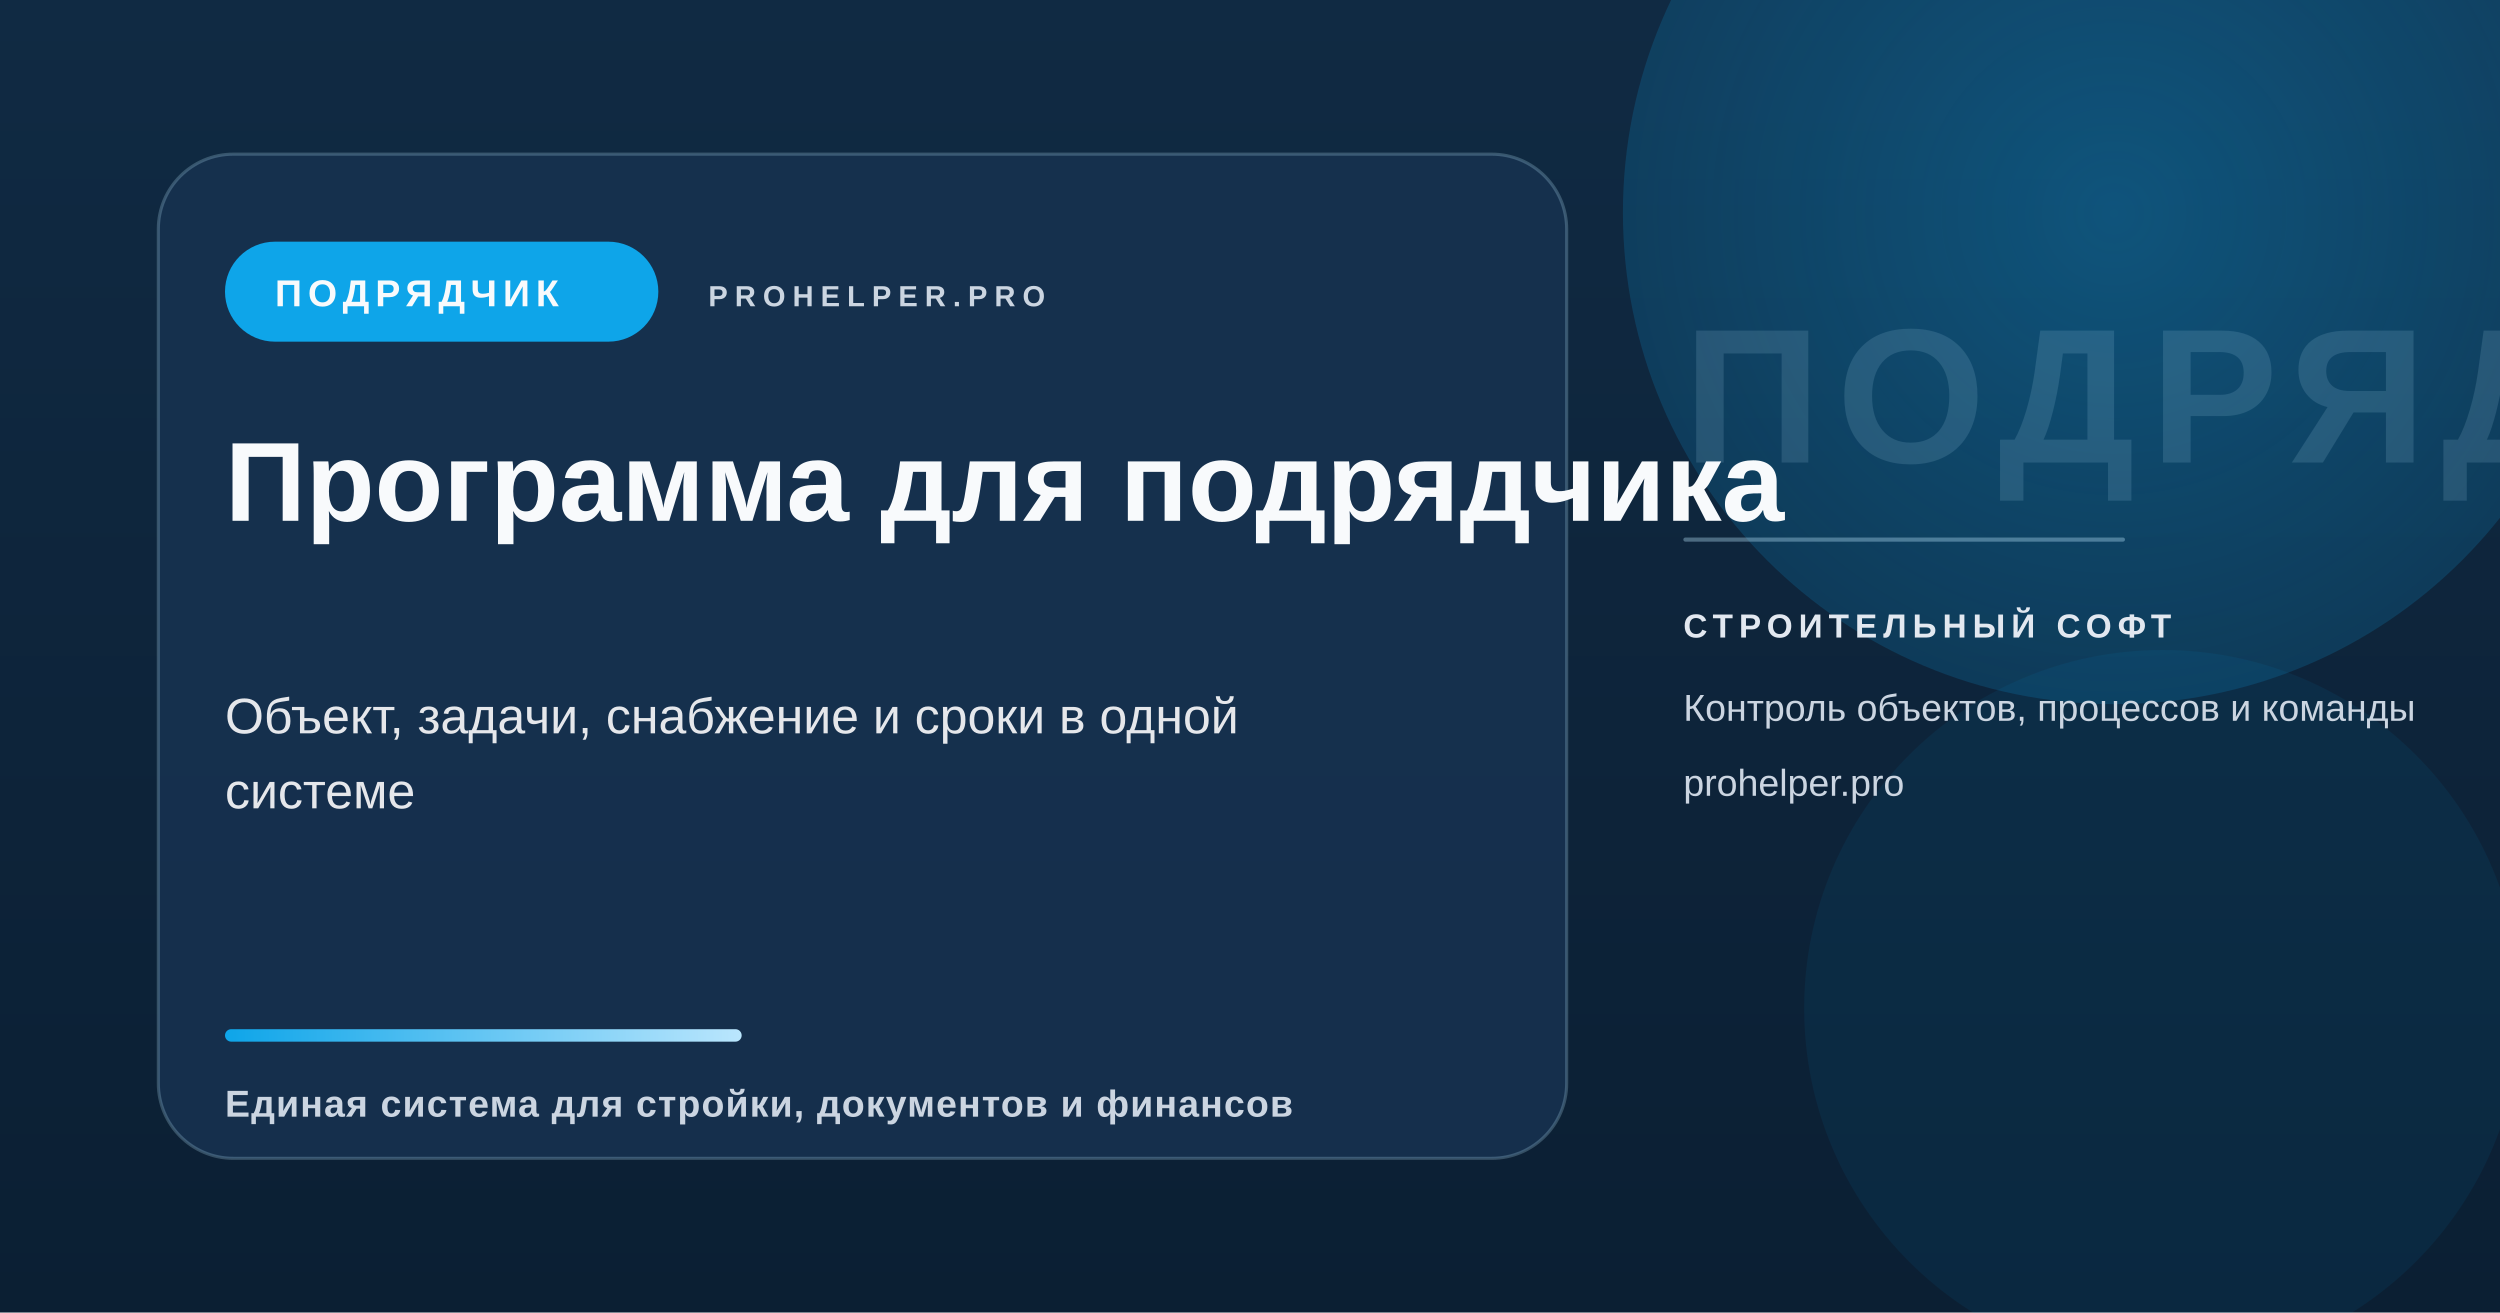
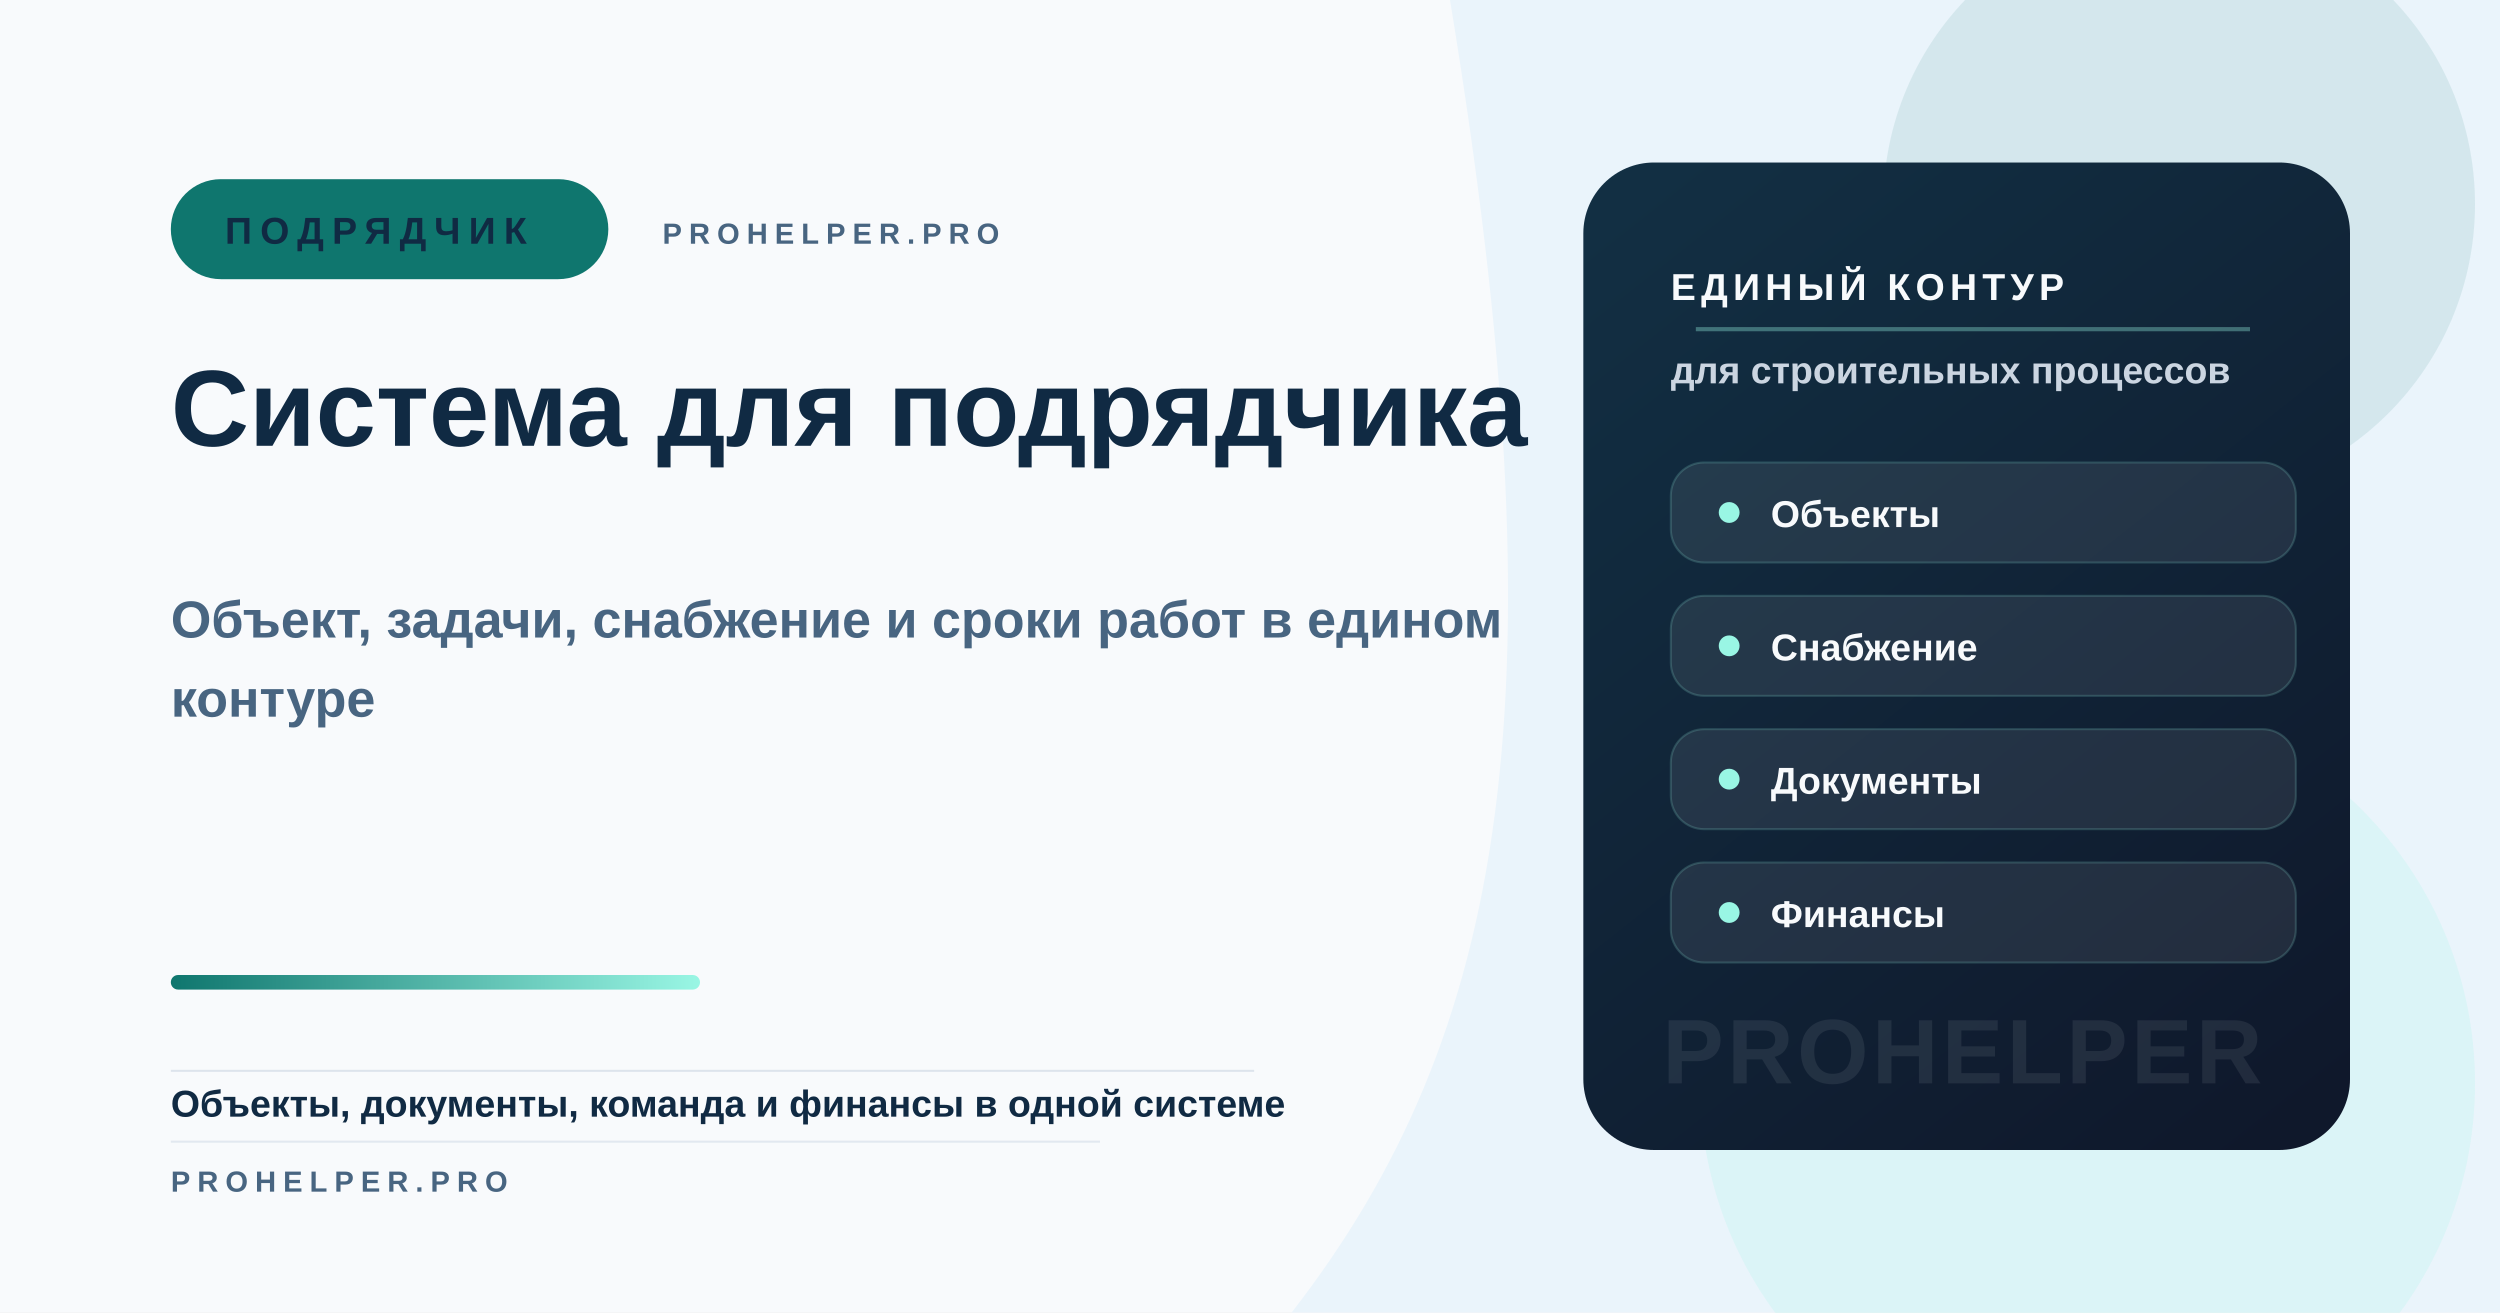
<svg xmlns="http://www.w3.org/2000/svg" width="1200" height="630" viewBox="0 0 1200 630" fill="none">
  <defs>
-     <linearGradient id="bg-contractors" x1="600" y1="0" x2="600" y2="630" gradientUnits="userSpaceOnUse">
-       <stop stop-color="#102A43" />
-       <stop offset="1" stop-color="#0B1F33" />
+     <linearGradient id="panel-contractors" x1="760" y1="82" x2="1128" y2="548" gradientUnits="userSpaceOnUse">
+       <stop stop-color="#123044" />
+       <stop offset="1" stop-color="#0F172A" />
    </linearGradient>
-     <radialGradient id="glow-contractors" cx="0" cy="0" r="1" gradientUnits="userSpaceOnUse" gradientTransform="translate(1015 102) rotate(123.5) scale(472 472)">
-       <stop stop-color="#0EA5E9" stop-opacity="0.35" />
-       <stop offset="1" stop-color="#0EA5E9" stop-opacity="0" />
-     </radialGradient>
-     <linearGradient id="line-contractors" x1="0" y1="0" x2="1" y2="0">
-       <stop stop-color="#0EA5E9" />
-       <stop offset="1" stop-color="#BAE6FD" />
+     <linearGradient id="accent-contractors" x1="0" y1="0" x2="1" y2="0">
+       <stop stop-color="#0F766E" />
+       <stop offset="1" stop-color="#99F6E4" />
    </linearGradient>
    <style>
-       .eyebrow { font: 700 18px 'Segoe UI', 'Arial', sans-serif; letter-spacing: 0.16em; fill: #F8FAFC; }
-       .brand-secondary { font: 600 14px 'Segoe UI', 'Arial', sans-serif; letter-spacing: 0.24em; fill: #CBD5E1; }
-       .title { font: 700 54px 'Segoe UI', 'Arial', sans-serif; fill: #F8FAFC; }
-       .subtitle { font: 500 24px 'Segoe UI', 'Arial', sans-serif; fill: #E5E7EB; }
-       .meta { font: 600 18px 'Segoe UI', 'Arial', sans-serif; fill: #CBD5E1; letter-spacing: 0.03em; }
-       .mark { font-family: 'Segoe UI', 'Arial', sans-serif; font-weight: 800; fill: #BAE6FD; opacity: 0.14; }
-       .mark-caption { font: 700 16px 'Segoe UI', 'Arial', sans-serif; fill: #E2E8F0; letter-spacing: 0.18em; }
-       .mark-support { font: 500 18px 'Segoe UI', 'Arial', sans-serif; fill: #CBD5E1; }
+       .brand { font-family: 'Segoe UI', Arial, sans-serif; font-size: 18px; font-weight: 800; letter-spacing: 0.22em; fill: #102A43; }
+       .domain { font-family: 'Segoe UI', Arial, sans-serif; font-size: 14px; font-weight: 700; letter-spacing: 0.24em; fill: #486581; }
+       .title { font-family: 'Segoe UI', Arial, sans-serif; font-size: 52px; font-weight: 800; fill: #102A43; }
+       .subtitle { font-family: 'Segoe UI', Arial, sans-serif; font-size: 25px; font-weight: 600; fill: #486581; }
+       .footer { font-family: 'Segoe UI', Arial, sans-serif; font-size: 18px; font-weight: 700; fill: #102A43; }
+       .panel-title { font-family: 'Segoe UI', Arial, sans-serif; font-size: 18px; font-weight: 800; letter-spacing: 0.14em; fill: #F8FAFC; }
+       .panel-copy { font-family: 'Segoe UI', Arial, sans-serif; font-size: 18px; font-weight: 600; fill: #CBD5E1; }
+       .capability { font-family: 'Segoe UI', Arial, sans-serif; font-size: 18px; font-weight: 700; fill: #F8FAFC; }
+       .stamp { font-family: 'Segoe UI', Arial, sans-serif; font-size: 44px; font-weight: 900; letter-spacing: 0.04em; fill: #F8FAFC; opacity: 0.08; }
    </style>
  </defs>
-   <rect width="1200" height="630" fill="url(#bg-contractors)" />
-   <circle cx="1015" cy="102" r="236" fill="url(#glow-contractors)" />
-   <circle cx="1038" cy="484" r="172" fill="#0EA5E9" fill-opacity="0.07" />
-   <rect x="76" y="74" width="676" height="482" rx="36" fill="#17314F" fill-opacity="0.9" stroke="#BAE6FD" stroke-opacity="0.24" stroke-width="1.5" />
-   <rect x="108" y="116" width="208" height="48" rx="24" fill="#0EA5E9" />
-   <text x="132" y="147" class="eyebrow">ПОДРЯДЧИК</text>
-   <text x="340" y="147" class="brand-secondary">PROHELPER.PRO</text>
-   <text x="108" y="250" class="title">Программа для подрядчика</text>
-   <text x="108" y="352" class="subtitle">Объект, задачи, снабжение и сроки в одной</text>
-   <text x="108" y="388" class="subtitle">системе</text>
-   <rect x="108" y="494" width="248" height="6" rx="3" fill="url(#line-contractors)" />
-   <text x="108" y="536" class="meta">Единая система для стройки, документов и финансов</text>
-   <text x="808" y="222" class="mark" font-size="92" letter-spacing="0.08em">ПОДРЯДЧИК</text>
-   <rect x="808" y="258" width="212" height="2" rx="1" fill="#BAE6FD" fill-opacity="0.36" />
-   <text x="808" y="306" class="mark-caption">СТРОИТЕЛЬНЫЙ СОФТ</text>
-   <text x="808" y="346" class="mark-support">Контроль объектов, процессов и команды</text>
-   <text x="808" y="382" class="mark-support">prohelper.pro</text>
+   <rect width="1200" height="630" fill="#F8FAFC" />
+   <path d="M696 0H1200V630H620C724 496 751 334 696 0Z" fill="#EAF4FB" />
+   <path d="M82 514H602" stroke="#CBD5E1" stroke-width="1" stroke-opacity="0.6" />
+   <path d="M82 548H528" stroke="#E2E8F0" stroke-width="1" />
+   <circle cx="1046" cy="98" r="142" fill="#0F766E" fill-opacity="0.10" />
+   <circle cx="1002" cy="520" r="186" fill="#99F6E4" fill-opacity="0.18" />
+   <rect x="760" y="78" width="368" height="474" rx="34" fill="url(#panel-contractors)" />
+   <path d="M814 158H1080" stroke="#99F6E4" stroke-width="2" stroke-opacity="0.35" />
+   <text x="802" y="144" class="panel-title">ЕДИНЫЙ КОНТУР</text>
+   <text x="802" y="184" class="panel-copy">для строительных процессов</text>
+   <g>
+     <rect x="802" y="222" width="300" height="48" rx="16" fill="#FFFFFF" fill-opacity="0.08" stroke="#99F6E4" stroke-opacity="0.18" />
+     <circle cx="830" cy="246" r="5" fill="#99F6E4" />
+     <text x="850" y="253" class="capability">Объекты</text>
+   </g>
+   <g>
+     <rect x="802" y="286" width="300" height="48" rx="16" fill="#FFFFFF" fill-opacity="0.08" stroke="#99F6E4" stroke-opacity="0.18" />
+     <circle cx="830" cy="310" r="5" fill="#99F6E4" />
+     <text x="850" y="317" class="capability">Снабжение</text>
+   </g>
+   <g>
+     <rect x="802" y="350" width="300" height="48" rx="16" fill="#FFFFFF" fill-opacity="0.08" stroke="#99F6E4" stroke-opacity="0.18" />
+     <circle cx="830" cy="374" r="5" fill="#99F6E4" />
+     <text x="850" y="381" class="capability">Документы</text>
+   </g>
+   <g>
+     <rect x="802" y="414" width="300" height="48" rx="16" fill="#FFFFFF" fill-opacity="0.08" stroke="#99F6E4" stroke-opacity="0.18" />
+     <circle cx="830" cy="438" r="5" fill="#99F6E4" />
+     <text x="850" y="445" class="capability">Финансы</text>
+   </g>
+   <text x="798" y="520" class="stamp">PROHELPER</text>
+   <rect x="82" y="86" width="210" height="48" rx="24" fill="#0F766E" />
+   <text x="108" y="117" class="brand" fill="#FFFFFF">ПОДРЯДЧИК</text>
+   <text x="318" y="117" class="domain">PROHELPER.PRO</text>
+   <text x="82" y="214" class="title">Система для подрядчика</text>
+   <text x="82" y="306" class="subtitle">Объект, задачи, снабжение и сроки работ в едином</text>
+   <text x="82" y="344" class="subtitle">контуре</text>
+   <rect x="82" y="468" width="254" height="7" rx="3.5" fill="url(#accent-contractors)" />
+   <text x="82" y="536" class="footer">Объекты, документы, команда и финансы в одной системе</text>
+   <text x="82" y="572" class="domain">PROHELPER.PRO</text>
</svg>
